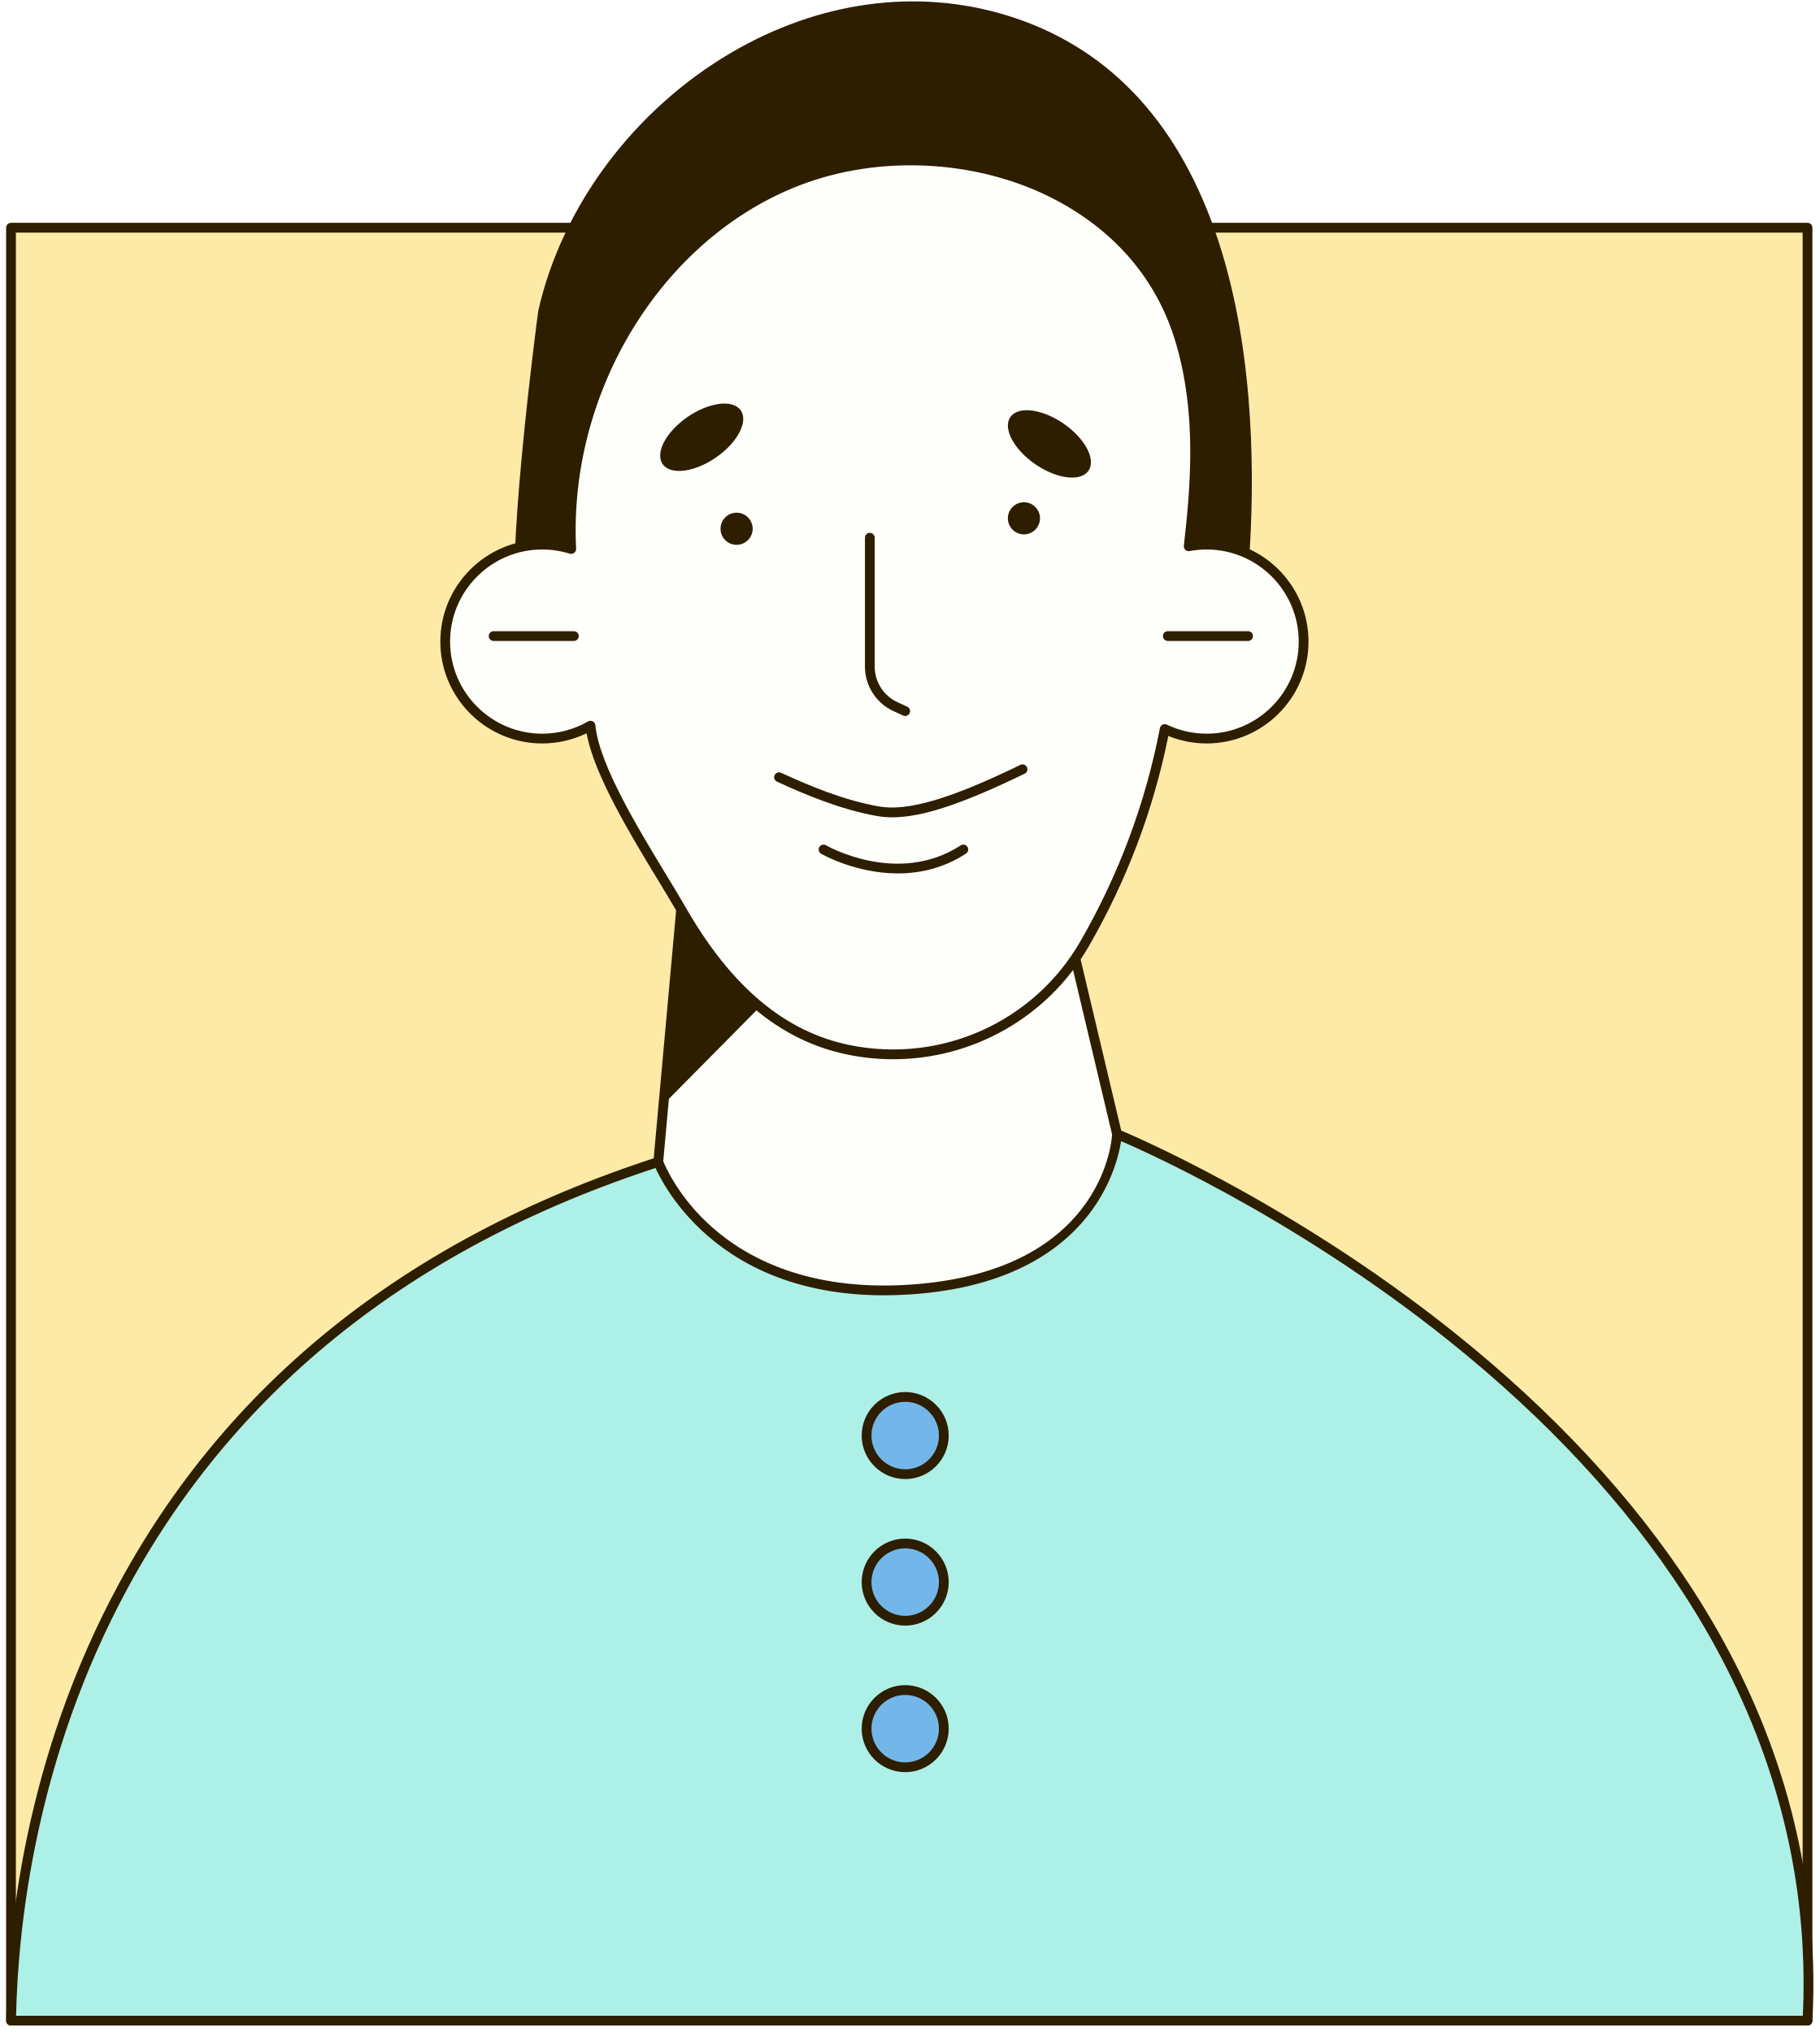
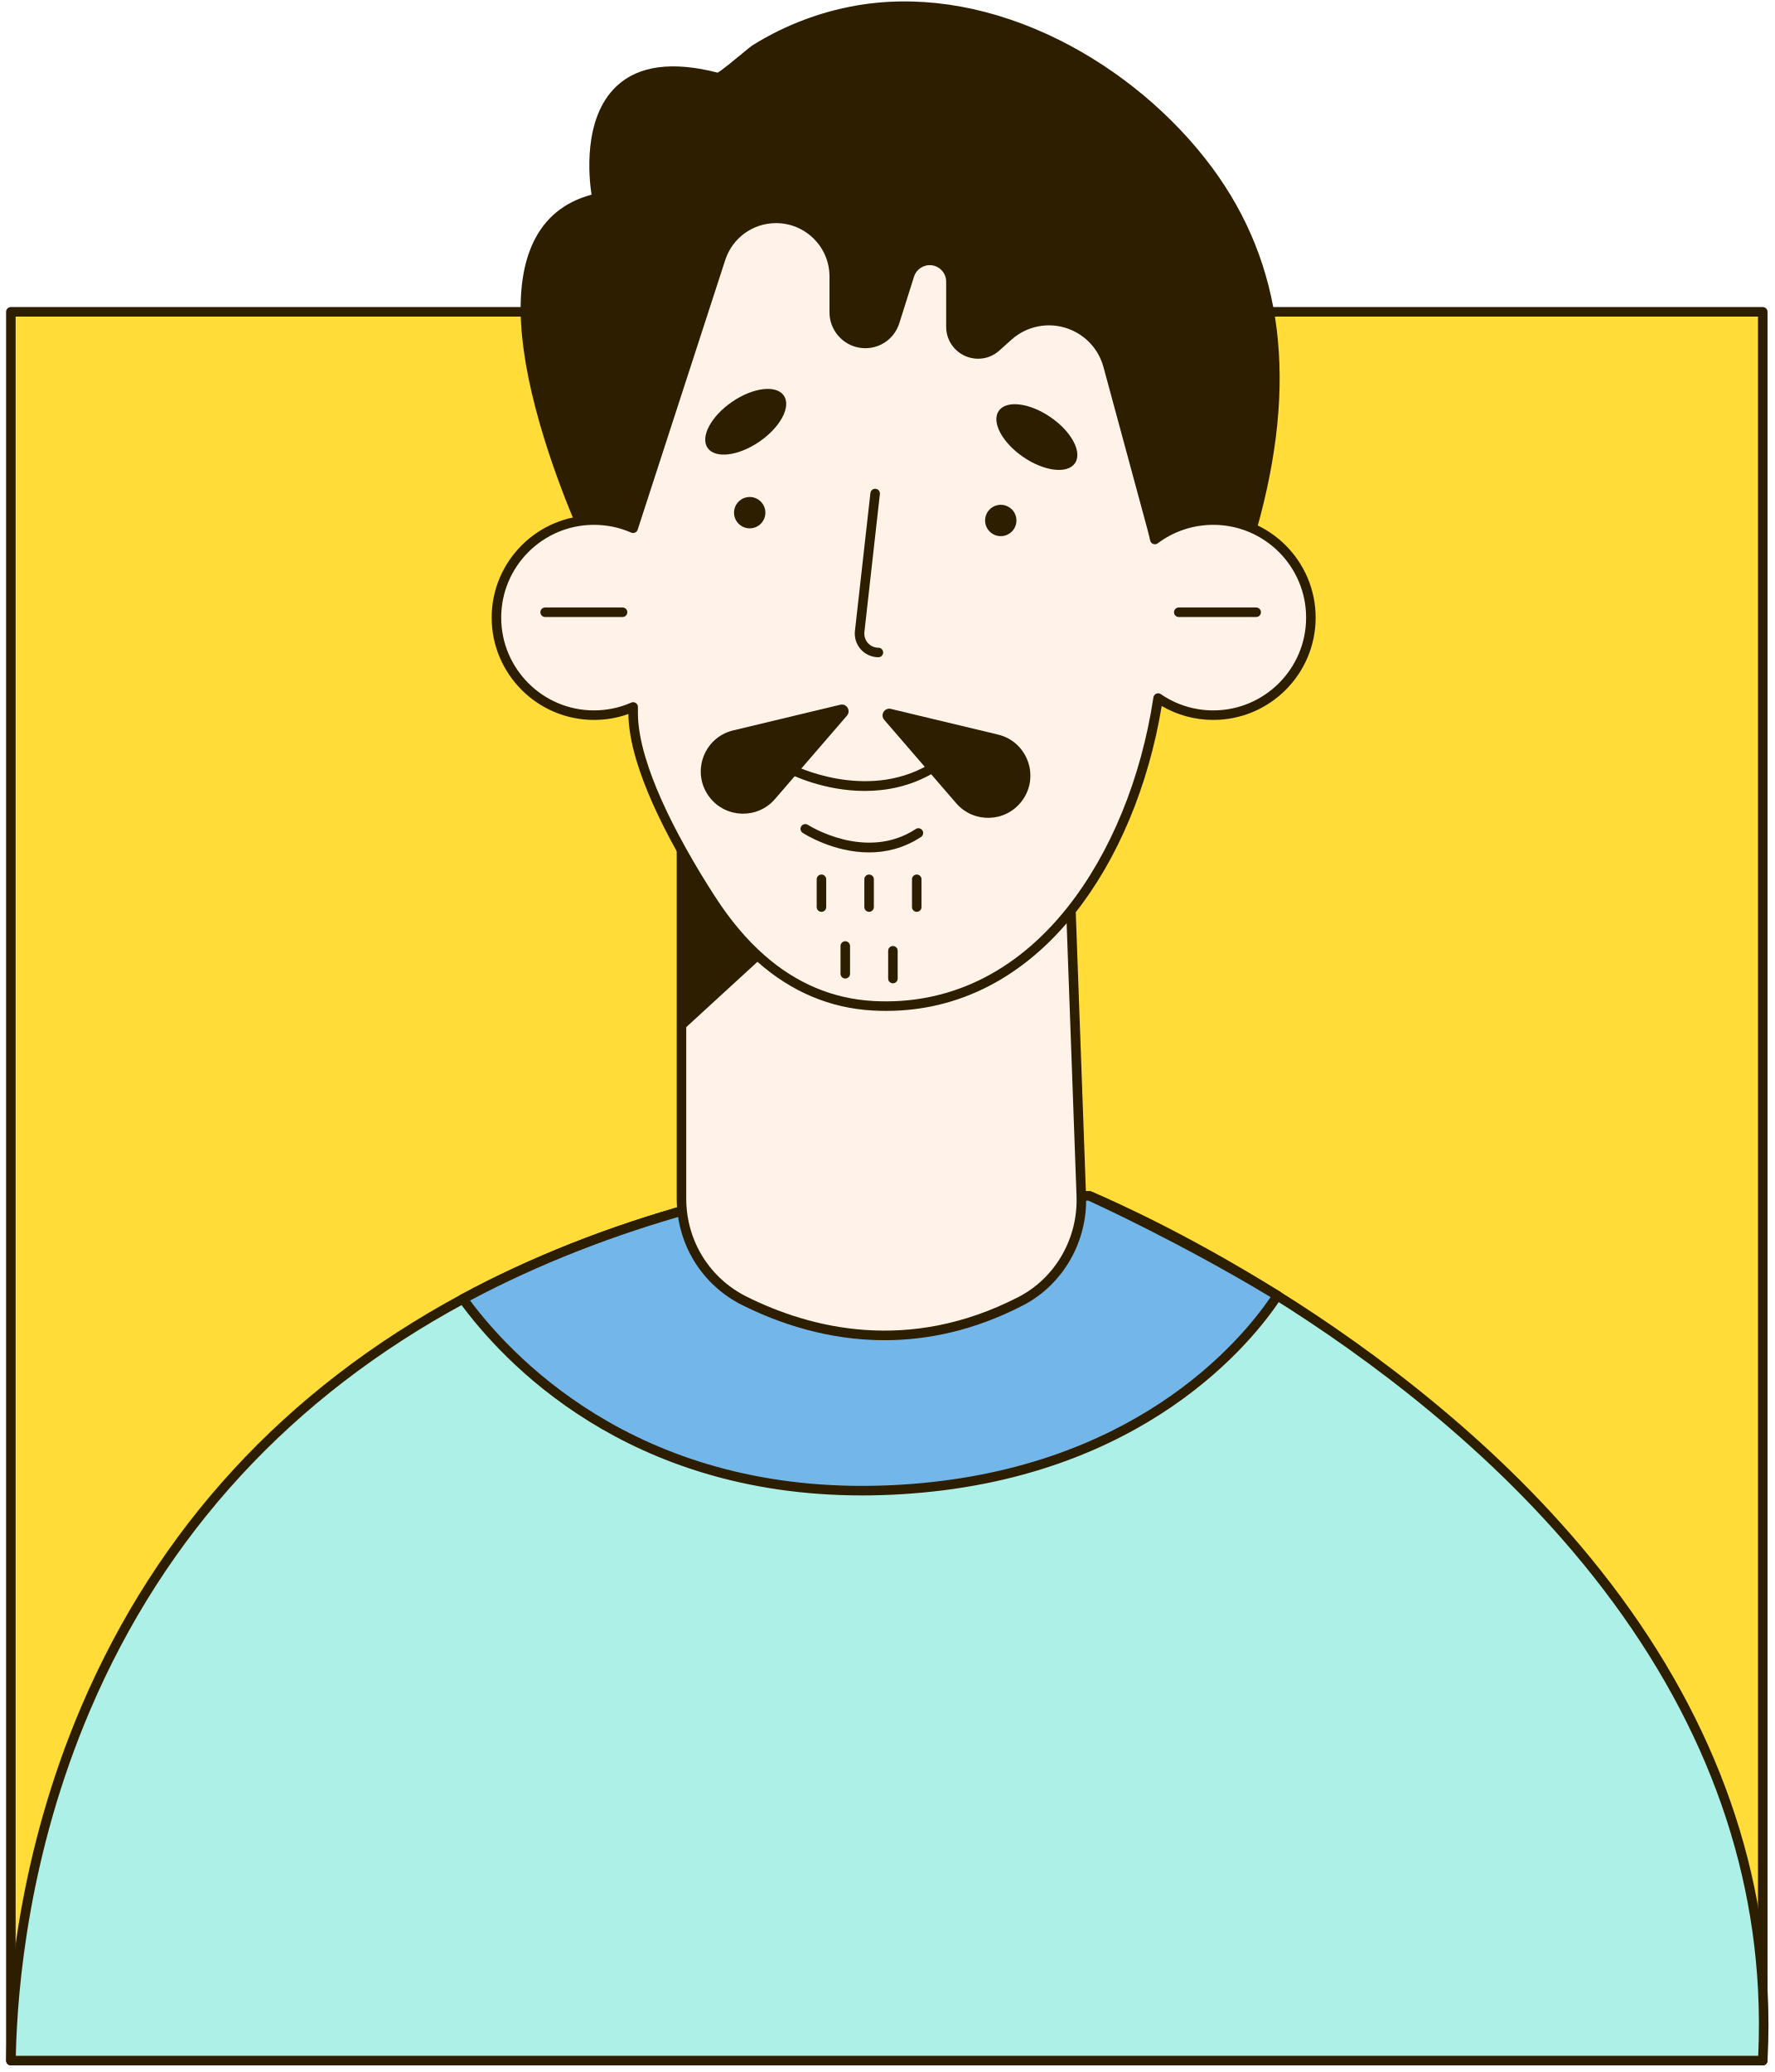
- <svg xmlns="http://www.w3.org/2000/svg" width="231" height="258" viewBox="0 0 231 258" fill="none">
-   <path d="M229.481 28.912H1.397V256.555H229.481V28.912Z" fill="#FDEAA7" />
-   <path d="M229.48 257.176H1.396C1.054 257.176 0.776 256.899 0.776 256.556V28.912C0.776 28.57 1.054 28.292 1.396 28.292H229.48C229.823 28.292 230.1 28.57 230.1 28.912V256.556C230.1 256.898 229.823 257.176 229.48 257.176ZM2.017 255.936H228.86V29.533H2.017V255.936Z" fill="#2E1E00" />
-   <path d="M229.48 256.556H1.409C1.75 235.026 9.442 167.839 90.374 145.497C92.278 144.97 94.219 144.468 96.204 143.996H141.818C141.818 143.996 225.845 178.16 229.48 247.239C229.641 250.278 229.648 253.379 229.48 256.556Z" fill="#ADF0E7" />
-   <path d="M229.48 257.176H1.409C1.243 257.176 1.084 257.11 0.967 256.991C0.851 256.873 0.787 256.712 0.789 256.545C0.967 245.361 3.065 223.276 15.124 201.035C30.108 173.403 55.37 154.517 90.209 144.899C92.168 144.356 94.137 143.85 96.061 143.392C96.108 143.381 96.156 143.376 96.204 143.376H141.818C141.898 143.376 141.978 143.391 142.052 143.422C142.263 143.508 163.388 152.194 184.674 169.228C197.186 179.242 207.312 190.143 214.77 201.626C224.108 216.004 229.264 231.339 230.101 247.205C230.266 250.313 230.266 253.469 230.101 256.587C230.083 256.918 229.811 257.176 229.48 257.176ZM2.041 255.936H228.89C229.023 253.053 229.013 250.141 228.861 247.272C228.038 231.631 222.95 216.506 213.739 202.317C206.358 190.947 196.327 180.147 183.924 170.218C163.571 153.923 143.37 145.316 141.695 144.616H96.277C94.39 145.066 92.46 145.563 90.539 146.096C56.038 155.619 31.032 174.303 16.216 201.626C4.504 223.225 2.286 244.679 2.041 255.936Z" fill="#2E1E00" />
-   <path d="M141.817 143.997C141.817 143.997 141.029 162.052 115.505 163.733C89.981 165.408 83.575 147.532 83.575 147.532L84.238 140.207L86.477 115.452L111.598 112.562L133.753 110.006L141.817 143.997Z" fill="#FEFFFA" />
-   <path d="M112.231 164.463C89.26 164.463 83.053 147.917 82.99 147.741C82.96 147.657 82.948 147.567 82.956 147.476L85.859 115.396C85.886 115.103 86.114 114.868 86.406 114.835L133.683 109.389C133.991 109.356 134.285 109.558 134.356 109.863L142.42 143.854C142.433 143.91 142.439 143.967 142.436 144.023C142.428 144.211 141.327 162.655 115.545 164.352C114.404 164.427 113.299 164.463 112.231 164.463ZM84.205 147.444C84.501 148.179 86.221 152.12 90.43 155.842C94.711 159.628 102.53 163.966 115.464 163.115C139.485 161.533 141.095 145.514 141.191 144.053L133.276 110.686L87.049 116.011L84.205 147.444Z" fill="#2E1E00" />
-   <path d="M111.599 112.562L84.238 140.207L86.478 115.452L111.599 112.562Z" fill="#2E1E00" />
-   <path d="M66.719 77.726C64.23 77.726 68.403 41.977 68.949 39.572C74.589 14.696 101.653 -5.257 127.434 2.483C155.259 10.838 159.474 44.387 158.084 69.111C157.922 71.988 157.682 74.861 157.382 77.726H66.719Z" fill="#2E1E00" />
-   <path d="M157.382 78.347H66.719C66.44 78.347 66.18 78.214 65.987 77.973C63.66 75.059 68.27 39.758 68.344 39.434C71.363 26.114 80.556 13.853 92.931 6.634C103.993 0.181 116.308 -1.506 127.612 1.889C140.279 5.693 149.258 14.967 154.3 29.455C159.02 43.017 159.3 58.524 158.703 69.146C158.548 71.897 158.311 74.804 157.999 77.791C157.965 78.107 157.7 78.347 157.382 78.347ZM66.898 77.106H156.823C157.105 74.335 157.32 71.637 157.465 69.077C158.64 48.169 156.277 11.792 127.256 3.078C116.285 -0.216 104.319 1.428 93.556 7.705C81.472 14.755 72.499 26.719 69.554 39.709C68.633 43.765 65.503 74.421 66.898 77.106Z" fill="#2E1E00" />
-   <path d="M165.506 81.462C165.506 88.266 159.991 93.774 153.193 93.774C151.289 93.774 149.477 93.34 147.871 92.565C146.023 102.173 142.568 111.415 137.655 119.906C131.651 130.271 119.543 135.68 107.802 133.31C97.964 131.325 91.259 123.808 86.477 115.453C83.221 109.765 75.709 98.692 74.989 92.323C74.989 92.323 74.983 92.261 74.971 92.137C73.166 93.179 71.07 93.774 68.836 93.774C62.038 93.774 56.524 88.266 56.524 81.462C56.524 74.664 62.038 69.149 68.836 69.149C70.12 69.149 71.361 69.348 72.52 69.707C71.558 50.349 82.916 30.017 101.331 22.94C119.598 15.919 144.092 23.293 149.935 43.563C152.41 52.124 151.901 60.714 150.915 69.361C151.653 69.224 152.416 69.149 153.191 69.149C159.991 69.149 165.506 74.664 165.506 81.462Z" fill="#FEFFFA" />
-   <path d="M113.396 134.49C111.502 134.49 109.589 134.303 107.679 133.917C99.047 132.176 91.936 126.237 85.939 115.76C85.291 114.629 84.453 113.25 83.568 111.791C80.097 106.075 75.4 98.34 74.477 93.101C72.73 93.949 70.798 94.395 68.837 94.395C61.706 94.395 55.904 88.594 55.904 81.462C55.904 74.331 61.706 68.529 68.837 68.529C69.86 68.529 70.876 68.649 71.868 68.885C71.222 48.635 83.413 29.162 101.111 22.36C111.425 18.395 123.971 18.986 133.852 23.901C142.18 28.044 148.104 34.966 150.533 43.392C153.071 52.167 152.473 60.974 151.624 68.625C152.149 68.561 152.674 68.529 153.193 68.529C160.325 68.529 166.126 74.331 166.126 81.462C166.126 88.594 160.325 94.395 153.193 94.395C151.527 94.395 149.861 94.069 148.33 93.446C146.432 102.864 143.024 111.866 138.192 120.217C133.004 129.172 123.49 134.49 113.396 134.49ZM74.971 91.517C75.068 91.517 75.165 91.54 75.254 91.584C75.442 91.68 75.567 91.865 75.588 92.074L75.607 92.26C76.167 97.211 81.057 105.266 84.628 111.146C85.518 112.613 86.359 113.999 87.016 115.144C92.824 125.292 99.664 131.034 107.925 132.701C119.492 135.037 131.225 129.768 137.119 119.595C142.011 111.138 145.423 102.005 147.261 92.447C147.298 92.257 147.421 92.097 147.592 92.01C147.765 91.924 147.967 91.922 148.141 92.005C149.698 92.757 151.444 93.154 153.193 93.154C159.64 93.154 164.885 87.909 164.885 81.462C164.885 75.014 159.64 69.769 153.193 69.769C152.479 69.769 151.751 69.837 151.03 69.969C150.837 70.005 150.638 69.947 150.494 69.813C150.351 69.678 150.279 69.484 150.301 69.29C151.181 61.575 151.905 52.601 149.341 43.735C146.353 33.368 138.968 27.831 133.3 25.011C123.72 20.245 111.556 19.673 101.556 23.518C84.096 30.227 72.146 49.64 73.141 69.676C73.151 69.878 73.062 70.073 72.901 70.197C72.742 70.321 72.531 70.359 72.338 70.299C71.204 69.948 70.025 69.769 68.837 69.769C62.39 69.769 57.144 75.014 57.144 81.462C57.144 87.909 62.39 93.154 68.837 93.154C70.886 93.154 72.9 92.616 74.661 91.599C74.757 91.544 74.864 91.517 74.971 91.517Z" fill="#2E1E00" />
-   <path d="M113.286 103.774C112.607 103.774 111.971 103.72 111.367 103.614C106.709 102.796 102.12 100.849 98.643 99.243C98.332 99.099 98.196 98.732 98.339 98.42C98.483 98.109 98.852 97.973 99.162 98.117C102.572 99.691 107.064 101.598 111.581 102.392C115.241 103.033 120.612 101.457 129.549 97.116C129.857 96.967 130.227 97.096 130.377 97.404C130.527 97.712 130.398 98.083 130.09 98.232C122.189 102.069 117.086 103.774 113.286 103.774Z" fill="#2E1E00" />
-   <path d="M113.989 110.896C108.585 110.896 104.306 108.434 104.242 108.397C103.947 108.223 103.848 107.843 104.022 107.549C104.195 107.252 104.575 107.153 104.871 107.327C104.961 107.381 113.96 112.539 121.964 107.342C122.253 107.156 122.636 107.237 122.823 107.524C123.01 107.812 122.928 108.196 122.641 108.382C119.735 110.268 116.718 110.896 113.989 110.896Z" fill="#2E1E00" />
-   <path d="M72.858 81.383H62.671C62.328 81.383 62.051 81.106 62.051 80.763C62.051 80.421 62.328 80.143 62.671 80.143H72.858C73.201 80.143 73.479 80.421 73.479 80.763C73.479 81.106 73.201 81.383 72.858 81.383Z" fill="#2E1E00" />
-   <path d="M158.455 81.383H148.268C147.924 81.383 147.647 81.106 147.647 80.763C147.647 80.421 147.924 80.143 148.268 80.143H158.455C158.798 80.143 159.075 80.421 159.075 80.763C159.075 81.106 158.797 81.383 158.455 81.383Z" fill="#2E1E00" />
-   <path d="M114.922 90.913C114.834 90.913 114.746 90.894 114.662 90.855L113.407 90.274C111.223 89.261 109.812 87.053 109.812 84.645V68.274C109.812 67.932 110.089 67.654 110.432 67.654C110.774 67.654 111.052 67.932 111.052 68.274V84.645C111.052 86.571 112.181 88.339 113.928 89.148L115.183 89.73C115.494 89.874 115.63 90.243 115.485 90.553C115.38 90.78 115.156 90.913 114.922 90.913Z" fill="#2E1E00" />
-   <path d="M90.865 58.11C88.123 59.989 85.106 60.351 84.124 58.919C83.143 57.488 84.57 54.804 87.311 52.925C90.054 51.047 93.071 50.685 94.052 52.116C95.033 53.547 93.606 56.231 90.865 58.11Z" fill="#2E1E00" />
-   <path d="M131.455 58.954C134.197 60.833 137.214 61.195 138.195 59.763C139.177 58.332 137.75 55.648 135.008 53.769C132.266 51.891 129.249 51.528 128.268 52.96C127.287 54.391 128.714 57.075 131.455 58.954Z" fill="#2E1E00" />
-   <path d="M95.557 67.135C95.557 68.261 94.644 69.175 93.517 69.175C92.39 69.175 91.477 68.261 91.477 67.135C91.477 66.009 92.39 65.095 93.517 65.095C94.644 65.095 95.557 66.008 95.557 67.135Z" fill="#2E1E00" />
-   <path d="M132.038 65.809C132.038 66.935 131.124 67.849 129.998 67.849C128.872 67.849 127.958 66.935 127.958 65.809C127.958 64.683 128.872 63.769 129.998 63.769C131.124 63.769 132.038 64.683 132.038 65.809Z" fill="#2E1E00" />
-   <path d="M119.826 182.269C119.826 184.978 117.63 187.173 114.923 187.173C112.214 187.173 110.019 184.978 110.019 182.269C110.019 179.561 112.214 177.365 114.923 177.365C117.63 177.365 119.826 179.561 119.826 182.269Z" fill="#73B7EA" />
-   <path d="M114.923 187.793C111.876 187.793 109.398 185.315 109.398 182.269C109.398 179.223 111.876 176.745 114.923 176.745C117.969 176.745 120.447 179.223 120.447 182.269C120.447 185.315 117.969 187.793 114.923 187.793ZM114.923 177.986C112.56 177.986 110.639 179.907 110.639 182.269C110.639 184.632 112.561 186.553 114.923 186.553C117.284 186.553 119.206 184.631 119.206 182.269C119.206 179.907 117.285 177.986 114.923 177.986Z" fill="#2E1E00" />
-   <path d="M119.826 200.877C119.826 203.586 117.63 205.781 114.923 205.781C112.214 205.781 110.019 203.586 110.019 200.877C110.019 198.169 112.214 195.973 114.923 195.973C117.63 195.973 119.826 198.169 119.826 200.877Z" fill="#73B7EA" />
-   <path d="M114.923 206.401C111.876 206.401 109.398 203.923 109.398 200.877C109.398 197.831 111.876 195.353 114.923 195.353C117.969 195.353 120.447 197.831 120.447 200.877C120.447 203.923 117.969 206.401 114.923 206.401ZM114.923 196.594C112.56 196.594 110.639 198.515 110.639 200.877C110.639 203.24 112.561 205.161 114.923 205.161C117.284 205.161 119.206 203.239 119.206 200.877C119.206 198.515 117.285 196.594 114.923 196.594Z" fill="#2E1E00" />
-   <path d="M119.826 219.485C119.826 222.194 117.63 224.389 114.923 224.389C112.214 224.389 110.019 222.194 110.019 219.485C110.019 216.776 112.214 214.581 114.923 214.581C117.63 214.581 119.826 216.776 119.826 219.485Z" fill="#73B7EA" />
-   <path d="M114.923 225.009C111.876 225.009 109.398 222.531 109.398 219.484C109.398 216.439 111.876 213.961 114.923 213.961C117.969 213.961 120.447 216.439 120.447 219.484C120.447 222.531 117.969 225.009 114.923 225.009ZM114.923 215.202C112.56 215.202 110.639 217.123 110.639 219.484C110.639 221.848 112.561 223.769 114.923 223.769C117.284 223.769 119.206 221.847 119.206 219.484C119.206 217.122 117.285 215.202 114.923 215.202Z" fill="#2E1E00" />
+ <svg xmlns="http://www.w3.org/2000/svg" width="221" height="258" viewBox="0 0 221 258" fill="none">
+   <path d="M219.529 38.827H1.353V256.583H219.529V38.827Z" fill="#FFDC38" />
+   <path d="M219.529 257.176H1.353C1.024 257.176 0.759 256.91 0.759 256.583V38.827C0.759 38.5 1.024 38.234 1.353 38.234H219.529C219.857 38.234 220.123 38.5 220.123 38.827V256.583C220.123 256.91 219.857 257.176 219.529 257.176ZM1.946 255.989H218.936V39.421H1.946V255.989Z" fill="#2E1E00" />
+   <path d="M219.53 256.58H1.365C1.644 238.899 7.109 189.019 57.654 161.738C65.978 157.246 75.519 153.366 86.466 150.346C88.287 149.841 90.144 149.361 92.043 148.91H135.676C135.676 148.91 144.7 152.582 156.84 159.946C180.911 174.566 217.216 203.733 219.53 247.669C219.684 250.576 219.69 253.543 219.53 256.58Z" fill="#ADF0E7" />
+   <path d="M219.53 257.174H1.365C1.206 257.174 1.053 257.11 0.942 256.997C0.83 256.883 0.769 256.73 0.772 256.57C0.907 247.98 2.301 230.835 10.114 212.526C19.606 190.281 35.505 173.017 57.372 161.215C66.076 156.519 75.812 152.67 86.307 149.774C88.188 149.253 90.072 148.769 91.905 148.333C91.95 148.323 91.996 148.317 92.042 148.317H135.675C135.752 148.317 135.828 148.331 135.899 148.361C135.99 148.397 145.107 152.135 157.147 159.438C168.146 166.119 183.952 177.264 196.796 192.43C211.243 209.489 219.091 228.063 220.122 247.637C220.28 250.607 220.28 253.626 220.122 256.612C220.106 256.926 219.845 257.174 219.53 257.174ZM1.969 255.987H218.965C219.092 253.227 219.083 250.441 218.938 247.699C217.921 228.39 210.166 210.054 195.89 193.197C183.149 178.153 167.454 167.087 156.531 160.452C145.269 153.622 136.605 149.941 135.557 149.503H92.112C90.314 149.932 88.468 150.407 86.624 150.918C76.213 153.79 66.561 157.606 57.935 162.26C36.312 173.932 20.589 191 11.205 212.992C3.65 230.697 2.159 247.302 1.969 255.987Z" fill="#2E1E00" />
+   <path d="M159.078 161.326C152.231 171.763 136.895 183.995 112.108 185.47C80.977 187.323 64.245 170.809 57.653 161.737C65.978 157.246 75.518 153.366 86.465 150.345C88.287 149.841 90.144 149.361 92.042 148.91H135.675C135.675 148.911 146.938 153.963 159.078 161.326Z" fill="#73B7EA" />
+   <path d="M107.364 186.207C77.999 186.207 62.594 169.545 57.174 162.086C57.074 161.949 57.038 161.773 57.076 161.606C57.114 161.439 57.222 161.297 57.373 161.215C66.077 156.519 75.812 152.669 86.308 149.774C88.189 149.254 90.072 148.769 91.906 148.333C91.951 148.323 91.997 148.317 92.043 148.317H135.676C135.76 148.317 135.843 148.334 135.919 148.369C136.032 148.419 147.355 153.522 159.386 160.819C159.524 160.902 159.622 161.038 159.657 161.195C159.693 161.353 159.663 161.517 159.575 161.652C156.117 166.923 142.479 184.258 112.145 186.063C110.513 186.16 108.917 186.207 107.364 186.207ZM58.538 161.937C64.493 169.89 80.919 186.734 112.074 184.878C140.935 183.161 154.36 167.19 158.24 161.513C147.121 154.816 136.749 150.05 135.548 149.503H92.113C90.315 149.932 88.469 150.407 86.624 150.918C76.456 153.723 67.01 157.429 58.538 161.937Z" fill="#2E1E00" />
+   <path d="M127.099 162.033C112.991 169.298 100.403 165.817 92.717 161.985C87.894 159.58 84.87 154.633 84.87 149.244V97.315L132.952 101.824L133.374 113.388L134.662 148.92C134.86 154.378 131.956 159.532 127.099 162.033Z" fill="#FFF3E9" />
+   <path d="M110.161 166.879C103.16 166.879 97.072 164.819 92.452 162.516C87.409 160.002 84.276 154.916 84.276 149.244V97.316C84.276 97.149 84.347 96.99 84.47 96.877C84.593 96.765 84.758 96.708 84.924 96.725L133.007 101.234C133.304 101.262 133.534 101.505 133.545 101.803L135.254 148.898C135.462 154.624 132.368 159.987 127.371 162.561L127.099 162.033L127.371 162.561C121.273 165.7 115.456 166.879 110.161 166.879ZM85.463 97.966V149.243C85.463 154.463 88.344 159.141 92.982 161.453C100.85 165.376 113.108 168.57 126.828 161.504C131.418 159.141 134.26 154.209 134.069 148.941L132.379 102.366L85.463 97.966Z" fill="#2E1E00" />
+   <path d="M74.348 69.767C74.348 69.767 54.313 29.195 74.348 24.687C74.348 24.687 70.341 4.653 89.373 9.661C89.794 9.772 93.51 6.471 94.008 6.159C98.167 3.551 102.893 1.809 107.753 1.114C123.968 -1.201 141.012 8.437 150.483 21.232C160.457 34.708 160.308 50.258 155.939 65.759C155.939 65.761 152.986 76.236 152.986 76.236L74.348 69.767Z" fill="#2E1E00" />
+   <path d="M152.987 76.829C152.971 76.829 152.955 76.829 152.938 76.827L74.3 70.358C74.092 70.34 73.909 70.216 73.817 70.029C73.783 69.961 70.439 63.155 67.868 54.916C64.389 43.768 63.904 35.435 66.428 30.149C67.873 27.123 70.308 25.139 73.67 24.243C73.345 22.132 72.56 14.71 76.781 10.735C79.511 8.165 83.747 7.597 89.371 9.047C89.895 8.77 91.559 7.388 92.384 6.704C93.118 6.095 93.51 5.771 93.693 5.656C97.926 3.002 102.758 1.229 107.67 0.527C115.452 -0.584 123.834 0.954 131.912 4.976C139.342 8.675 146.107 14.322 150.96 20.879C159.851 32.892 161.667 47.625 156.511 65.921C156.491 65.99 153.558 76.397 153.558 76.397C153.486 76.654 153.251 76.829 152.987 76.829ZM74.736 69.203L152.548 75.605C155.372 65.587 155.372 65.587 155.377 65.572C160.418 47.68 158.665 33.283 150.006 21.585C139.796 7.791 122.456 -0.384 107.838 1.702C103.089 2.38 98.416 4.095 94.323 6.661C94.198 6.74 93.637 7.206 93.142 7.617C90.134 10.114 89.687 10.355 89.223 10.235C83.945 8.846 80.033 9.304 77.597 11.597C73.227 15.71 74.913 24.483 74.93 24.571C74.993 24.887 74.794 25.196 74.479 25.266C71.205 26.003 68.856 27.818 67.499 30.66C62.097 41.975 73.313 66.22 74.736 69.203Z" fill="#2E1E00" />
+   <path d="M163.253 76.904C163.253 83.615 157.812 89.05 151.102 89.05C148.551 89.05 146.183 88.266 144.231 86.92C142.79 96.478 139.129 106.149 133.374 113.388C127.387 120.911 119.134 125.812 108.733 125.236C103.162 124.928 98.575 122.721 94.772 119.357C92.434 117.304 90.393 114.806 88.607 112.047C87.492 110.326 86.169 108.19 84.869 105.847C82.888 102.293 80.948 98.269 79.832 94.526L79.826 94.52C79.221 92.491 78.853 90.545 78.853 88.8V88.029C77.358 88.688 75.709 89.05 73.97 89.05C67.266 89.05 61.825 83.615 61.825 76.904C61.825 70.194 67.266 64.759 73.97 64.759C75.709 64.759 77.358 65.121 78.853 65.779V65.762L89.752 32.203C90.719 29.213 93.508 27.19 96.647 27.19C98.652 27.19 100.462 28.003 101.773 29.314C103.084 30.625 103.897 32.441 103.897 34.44V38.908C103.897 40.812 105.292 42.432 107.172 42.717C107.368 42.747 107.57 42.764 107.766 42.764C109.421 42.764 110.922 41.691 111.432 40.065L113.266 34.268C113.646 33.07 114.82 32.298 116.078 32.441C116.749 32.512 117.33 32.832 117.751 33.301C118.173 33.77 118.428 34.387 118.428 35.063V40.7C118.428 42.42 119.721 43.862 121.43 44.052C121.555 44.064 121.679 44.076 121.81 44.076C122.634 44.076 123.435 43.773 124.058 43.209L125.554 41.869C127.642 39.994 130.591 39.418 133.225 40.373C134.394 40.795 135.426 41.489 136.245 42.373C137.064 43.263 137.669 44.343 137.995 45.547L143.472 65.762C143.596 66.225 143.715 66.699 143.822 67.18C145.851 65.661 148.373 64.759 151.102 64.759C157.812 64.76 163.253 70.194 163.253 76.904Z" fill="#FFF3E9" />
+   <path d="M110.363 125.875C109.812 125.875 109.258 125.859 108.7 125.829C103.386 125.534 98.568 123.506 94.379 119.801C92.136 117.832 90.026 115.331 88.109 112.369C86.726 110.235 85.461 108.137 84.351 106.134C81.972 101.868 80.266 98.037 79.28 94.75C79.271 94.73 79.264 94.71 79.258 94.69C78.609 92.515 78.274 90.569 78.26 88.904C76.891 89.395 75.452 89.643 73.97 89.643C66.946 89.643 61.232 83.929 61.232 76.904C61.232 69.881 66.946 64.166 73.97 64.166C75.532 64.166 77.046 64.442 78.481 64.986L89.188 32.02C90.237 28.776 93.235 26.597 96.647 26.597C98.741 26.597 100.711 27.412 102.193 28.895C103.675 30.376 104.491 32.346 104.491 34.44V38.908C104.491 40.506 105.682 41.892 107.261 42.131C107.439 42.158 107.61 42.171 107.766 42.171C109.192 42.171 110.438 41.253 110.866 39.888L112.7 34.089C113.166 32.619 114.615 31.68 116.145 31.851C116.929 31.935 117.658 32.309 118.193 32.905C118.727 33.499 119.021 34.266 119.021 35.063V40.7C119.021 42.118 120.085 43.306 121.496 43.463C121.592 43.472 121.699 43.483 121.81 43.483C122.495 43.483 123.152 43.23 123.66 42.77L125.158 41.427C127.414 39.402 130.582 38.784 133.427 39.816C134.663 40.261 135.788 41.006 136.681 41.97C137.572 42.939 138.224 44.122 138.569 45.392L144.045 65.607C144.097 65.802 144.148 65.997 144.198 66.195C146.256 64.865 148.625 64.166 151.102 64.166C158.129 64.166 163.847 69.881 163.847 76.904C163.847 83.929 158.129 89.643 151.102 89.643C148.819 89.643 146.616 89.046 144.676 87.906C143.036 97.857 139.205 107.008 133.838 113.757C127.51 121.71 119.423 125.875 110.363 125.875ZM80.379 94.297C80.387 94.317 80.394 94.337 80.401 94.357C81.359 97.573 83.037 101.342 85.388 105.558C86.486 107.538 87.736 109.612 89.105 111.724C90.963 114.594 93.001 117.012 95.163 118.911C99.149 122.437 103.725 124.365 108.765 124.644C118.098 125.158 126.447 121.141 132.909 113.019C138.309 106.226 142.122 96.927 143.644 86.831C143.675 86.629 143.808 86.457 143.996 86.376C144.184 86.294 144.4 86.316 144.568 86.431C146.488 87.756 148.748 88.456 151.102 88.456C157.475 88.456 162.66 83.274 162.66 76.904C162.66 70.534 157.475 65.352 151.102 65.352C148.584 65.352 146.19 66.149 144.177 67.655C144.016 67.776 143.805 67.806 143.616 67.736C143.427 67.666 143.286 67.505 143.243 67.309C143.138 66.837 143.021 66.371 142.899 65.916L137.423 45.703C137.129 44.615 136.57 43.603 135.808 42.775C135.046 41.951 134.082 41.313 133.024 40.932C130.59 40.049 127.88 40.578 125.95 42.31L124.455 43.652C123.73 44.307 122.79 44.669 121.81 44.669C121.66 44.669 121.516 44.657 121.374 44.643C119.352 44.418 117.834 42.724 117.834 40.7V35.063C117.834 34.559 117.648 34.074 117.31 33.698C116.971 33.321 116.511 33.083 116.016 33.031C115.047 32.917 114.126 33.517 113.831 34.447L111.998 40.244C111.414 42.106 109.713 43.358 107.766 43.358C107.55 43.358 107.321 43.34 107.084 43.304C104.929 42.978 103.304 41.088 103.304 38.908V34.44C103.304 32.663 102.611 30.991 101.354 29.733C100.096 28.476 98.424 27.783 96.647 27.783C93.751 27.783 91.207 29.633 90.317 32.386L79.424 65.923C79.386 66.063 79.299 66.188 79.178 66.268C79.009 66.377 78.797 66.403 78.614 66.323C77.153 65.679 75.59 65.352 73.97 65.352C67.6 65.352 62.419 70.534 62.419 76.904C62.419 83.274 67.6 88.456 73.97 88.456C75.59 88.456 77.153 88.13 78.614 87.486C78.798 87.406 79.009 87.423 79.178 87.533C79.345 87.642 79.446 87.829 79.446 88.029V88.8C79.446 90.36 79.76 92.209 80.379 94.297Z" fill="#2E1E00" />
+   <path d="M109.395 81.838C108.558 81.838 107.759 81.481 107.202 80.858C106.644 80.234 106.378 79.4 106.471 78.569L108.4 61.386C108.436 61.06 108.737 60.825 109.056 60.862C109.382 60.899 109.616 61.192 109.579 61.518L107.65 78.7C107.595 79.197 107.754 79.694 108.086 80.067C108.419 80.439 108.896 80.652 109.395 80.652C109.722 80.652 109.988 80.918 109.988 81.245C109.988 81.572 109.722 81.838 109.395 81.838Z" fill="#2E1E00" />
+   <path d="M107.698 98.487C102.511 98.487 98.406 96.405 98.149 96.271C97.859 96.12 97.745 95.763 97.895 95.472C98.046 95.181 98.403 95.067 98.695 95.217C98.785 95.264 107.765 99.805 115.633 95.231C115.917 95.067 116.28 95.163 116.444 95.446C116.609 95.73 116.513 96.093 116.23 96.257C113.352 97.93 110.38 98.487 107.698 98.487Z" fill="#2E1E00" />
+   <path d="M108.221 106.14C103.772 106.14 100.179 103.842 99.963 103.701C99.688 103.522 99.611 103.155 99.79 102.881C99.968 102.606 100.335 102.528 100.611 102.707C100.682 102.754 107.832 107.309 114.051 103.226C114.326 103.046 114.693 103.123 114.873 103.396C115.053 103.67 114.976 104.038 114.703 104.218C112.525 105.647 110.282 106.14 108.221 106.14Z" fill="#2E1E00" />
+   <path d="M104.646 87.751L91.308 90.948C87.597 91.837 86.04 96.258 88.374 99.277C90.407 101.907 94.341 102.013 96.513 99.497L105.476 89.115C106.008 88.499 105.438 87.562 104.646 87.751Z" fill="#2E1E00" />
+   <path d="M110.948 88.269L124.286 91.466C127.997 92.355 129.554 96.776 127.22 99.795C125.187 102.425 121.253 102.531 119.081 100.015L110.118 89.633C109.586 89.016 110.156 88.08 110.948 88.269Z" fill="#2E1E00" />
+   <path d="M77.53 76.829H67.891C67.564 76.829 67.298 76.563 67.298 76.236C67.298 75.908 67.564 75.642 67.891 75.642H77.53C77.857 75.642 78.123 75.908 78.123 76.236C78.123 76.564 77.857 76.829 77.53 76.829Z" fill="#2E1E00" />
+   <path d="M156.442 76.829H146.803C146.476 76.829 146.21 76.563 146.21 76.236C146.21 75.908 146.476 75.642 146.803 75.642H156.442C156.769 75.642 157.035 75.908 157.035 76.236C157.035 76.564 156.769 76.829 156.442 76.829Z" fill="#2E1E00" />
+   <path d="M94.57 54.995C91.947 56.793 89.061 57.139 88.122 55.77C87.183 54.4 88.549 51.833 91.171 50.036C93.794 48.239 96.68 47.892 97.619 49.261C98.557 50.632 97.193 53.199 94.57 54.995Z" fill="#2E1E00" />
+   <path d="M127.428 56.902C130.051 58.699 132.937 59.046 133.876 57.676C134.815 56.307 133.449 53.74 130.827 51.943C128.205 50.145 125.318 49.799 124.379 51.168C123.441 52.538 124.806 55.105 127.428 56.902Z" fill="#2E1E00" />
+   <path d="M95.318 63.836C95.318 64.914 94.444 65.788 93.367 65.788C92.29 65.788 91.415 64.914 91.415 63.836C91.415 62.759 92.29 61.885 93.367 61.885C94.444 61.885 95.318 62.759 95.318 63.836Z" fill="#2E1E00" />
+   <path d="M126.585 64.808C126.585 65.886 125.712 66.76 124.634 66.76C123.556 66.76 122.682 65.886 122.682 64.808C122.682 63.731 123.556 62.857 124.634 62.857C125.712 62.857 126.585 63.731 126.585 64.808Z" fill="#2E1E00" />
+   <path d="M102.303 113.538C101.975 113.538 101.709 113.273 101.709 112.945V109.487C101.709 109.16 101.975 108.894 102.303 108.894C102.63 108.894 102.896 109.16 102.896 109.487V112.946C102.896 113.273 102.63 113.538 102.303 113.538Z" fill="#2E1E00" />
+   <path d="M105.27 121.845C104.942 121.845 104.676 121.579 104.676 121.252V117.794C104.676 117.466 104.942 117.2 105.27 117.2C105.597 117.2 105.863 117.466 105.863 117.794V121.252C105.863 121.58 105.597 121.845 105.27 121.845Z" fill="#2E1E00" />
+   <path d="M111.203 122.438C110.875 122.438 110.609 122.173 110.609 121.845V118.387C110.609 118.06 110.875 117.794 111.203 117.794C111.53 117.794 111.796 118.06 111.796 118.387V121.846C111.796 122.173 111.53 122.438 111.203 122.438Z" fill="#2E1E00" />
+   <path d="M108.236 113.538C107.908 113.538 107.643 113.273 107.643 112.945V109.487C107.643 109.16 107.908 108.894 108.236 108.894C108.563 108.894 108.829 109.16 108.829 109.487V112.946C108.829 113.273 108.563 113.538 108.236 113.538Z" fill="#2E1E00" />
+   <path d="M114.169 113.538C113.842 113.538 113.576 113.273 113.576 112.945V109.487C113.576 109.16 113.842 108.894 114.169 108.894C114.497 108.894 114.763 109.16 114.763 109.487V112.946C114.763 113.273 114.497 113.538 114.169 113.538Z" fill="#2E1E00" />
+   <path d="M94.772 119.357L84.87 128.441V105.847C86.169 108.191 87.492 110.327 88.608 112.048C90.394 114.806 92.435 117.304 94.772 119.357Z" fill="#2E1E00" />
</svg>
